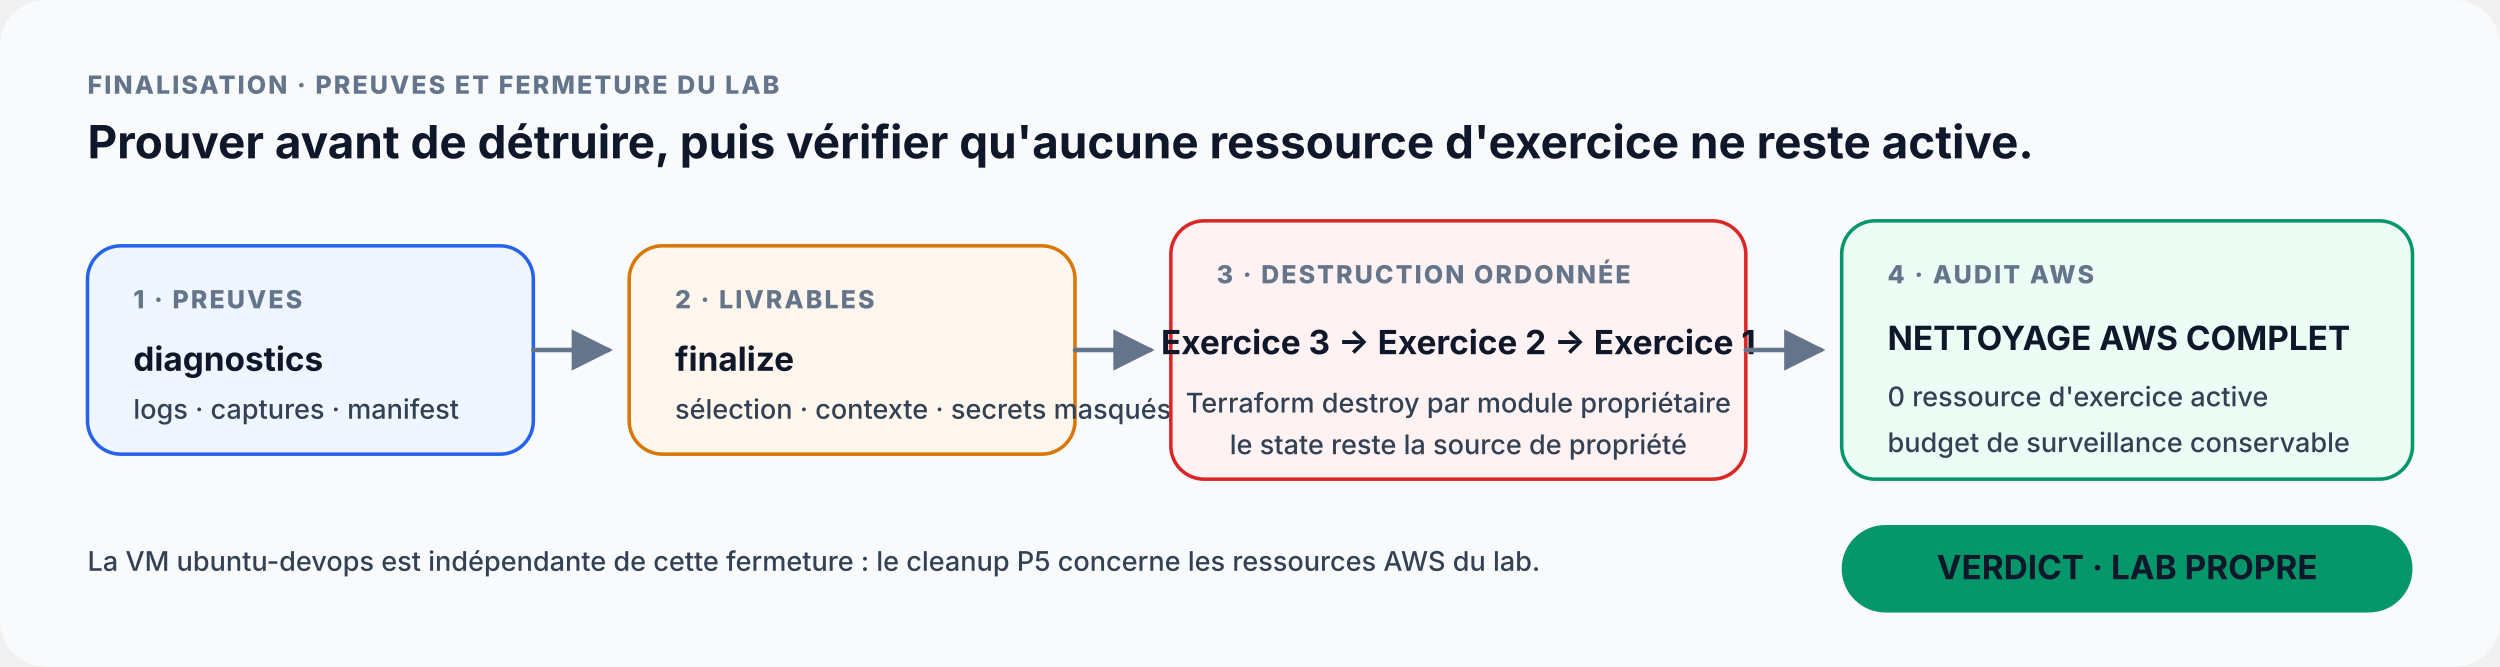
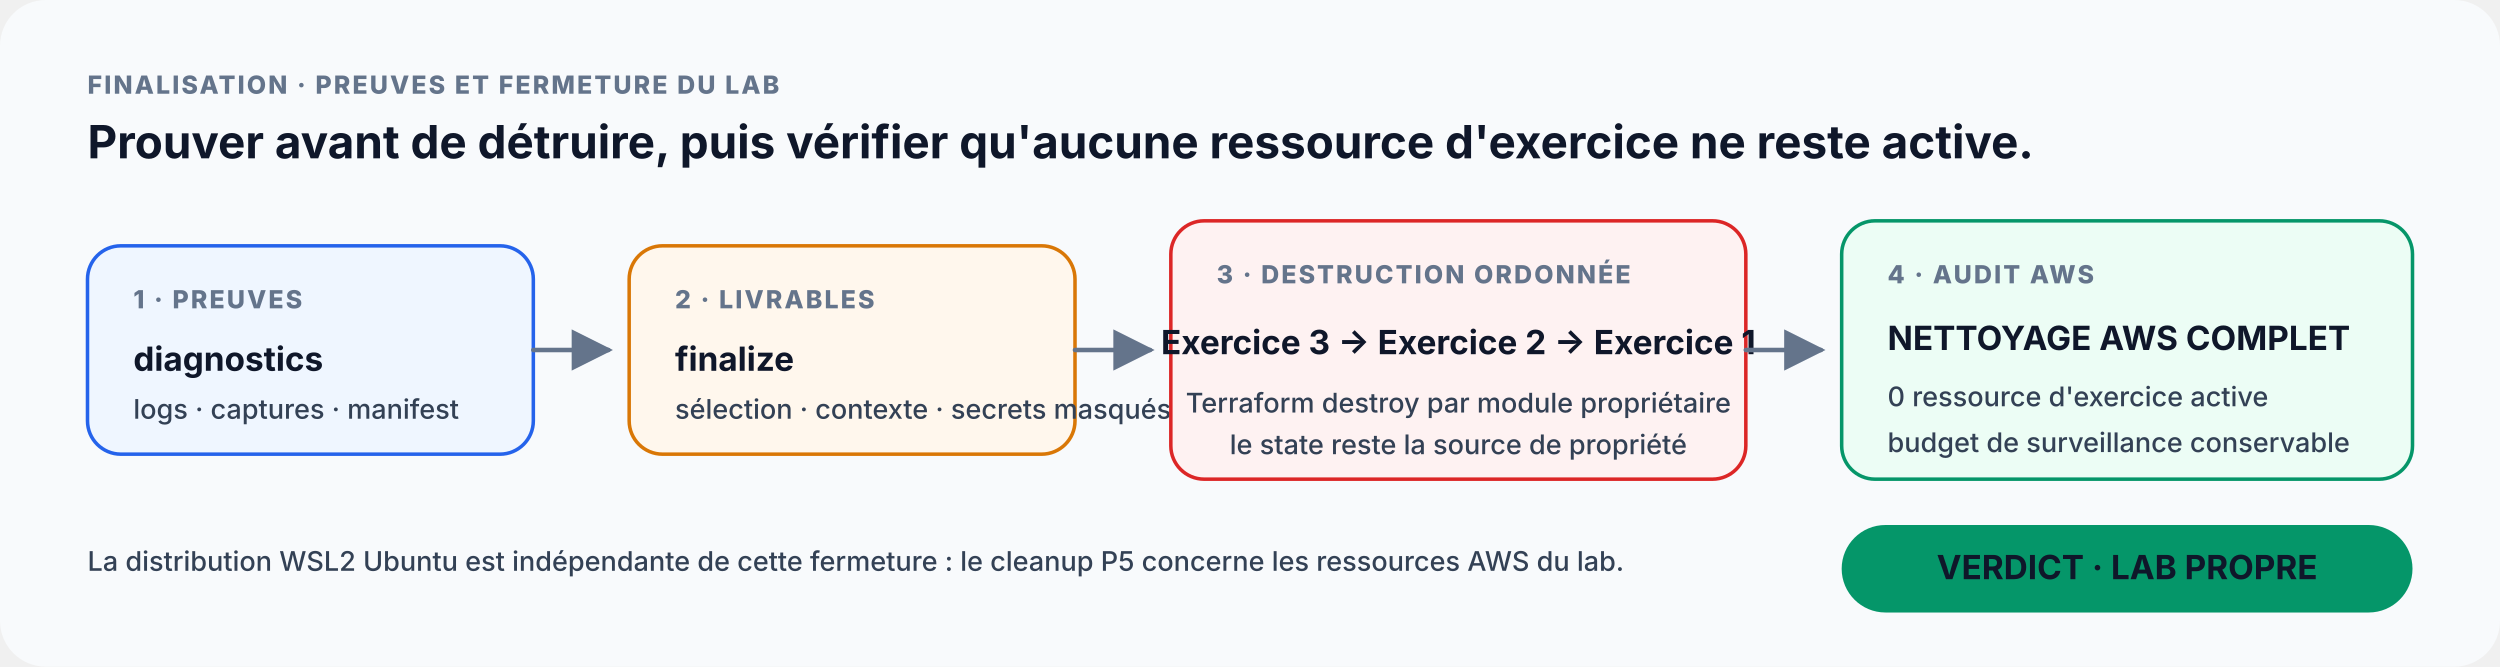
<svg xmlns="http://www.w3.org/2000/svg" width="1200" height="320" viewBox="0 0 1200 320" role="img" aria-labelledby="title desc">
  <defs>
    <marker id="a" markerWidth="9" markerHeight="9" refX="8" refY="4.5" orient="auto">
      <path d="M0 0L9 4.5L0 9Z" fill="#64748b" />
    </marker>
  </defs>
  <style>text{font-family:Inter,ui-sans-serif,system-ui,-apple-system,"Segoe UI",sans-serif}.h{font-size:22px;font-weight:750;fill:#0f172a}.k{font-size:12px;font-weight:800;letter-spacing:1px;fill:#64748b}.t{font-size:16px;font-weight:750;fill:#0f172a}.s{font-size:13px;font-weight:550;fill:#334155}.ar{fill:none;stroke:#64748b;stroke-width:2.2;stroke-linecap:round;stroke-linejoin:round;marker-end:url(#a)}</style>
  <rect width="1200" height="320" rx="22" fill="#f8fafc" />
  <text x="42" y="45" class="k">FINALISATION · PREUVES ET FERMETURE DU LAB</text>
  <text x="42" y="76" class="h">Prouver avant de détruire, puis vérifier qu'aucune ressource d'exercice ne reste active.</text>
  <rect x="42" y="118" width="214" height="100" rx="16" fill="#eff6ff" stroke="#2563eb" stroke-width="1.7" />
  <text x="64" y="148" class="k">1 · PREUVES</text>
  <text x="64" y="178" class="t">diagnostics</text>
  <text x="64" y="201" class="s">logs · captures · manifest</text>
  <rect x="302" y="118" width="214" height="100" rx="16" fill="#fff7ed" stroke="#d97706" stroke-width="1.7" />
  <text x="324" y="148" class="k">2 · LIVRABLES</text>
  <text x="324" y="178" class="t">finalize</text>
  <text x="324" y="201" class="s">sélection · contexte · secrets masqués</text>
  <rect x="562" y="106" width="276" height="124" rx="16" fill="#fef2f2" stroke="#dc2626" stroke-width="1.7" />
  <text x="584" y="136" class="k">3 · DESTRUCTION ORDONNÉE</text>
  <text x="700" y="170" class="t" text-anchor="middle">Exercice 3 → Exercice 2 → Exercice 1</text>
  <text x="700" y="198" class="s" text-anchor="middle">Terraform destroy par module propriétaire</text>
  <text x="700" y="218" class="s" text-anchor="middle">le state reste la source de propriété</text>
  <rect x="884" y="106" width="274" height="124" rx="16" fill="#ecfdf5" stroke="#059669" stroke-width="1.7" />
  <text x="906" y="136" class="k">4 · AUDIT AWS</text>
  <text x="906" y="168" class="t">NETTOYAGE AWS COMPLET</text>
  <text x="906" y="195" class="s">0 ressource d'exercice active</text>
  <text x="906" y="217" class="s">budget de surveillance conservable</text>
  <path d="M256 168H292" class="ar" />
  <path d="M516 168H552" class="ar" />
  <path d="M838 168H874" class="ar" />
  <rect x="884" y="252" width="274" height="42" rx="21" fill="#059669" />
  <text x="1021" y="278" class="t" text-anchor="middle" fill="#fff">VERDICT · LAB PROPRE</text>
-   <text x="42" y="274" class="s">La VM ubuntu-devops est indépendante de cette fermeture : le cleanup P5 concerne les ressources AWS du lab.</text>
+   <text x="42" y="274" class="s">La distribution WSL2 Ubuntu est indépendante de cette fermeture : le cleanup P5 concerne les ressources AWS du lab.</text>
</svg>
